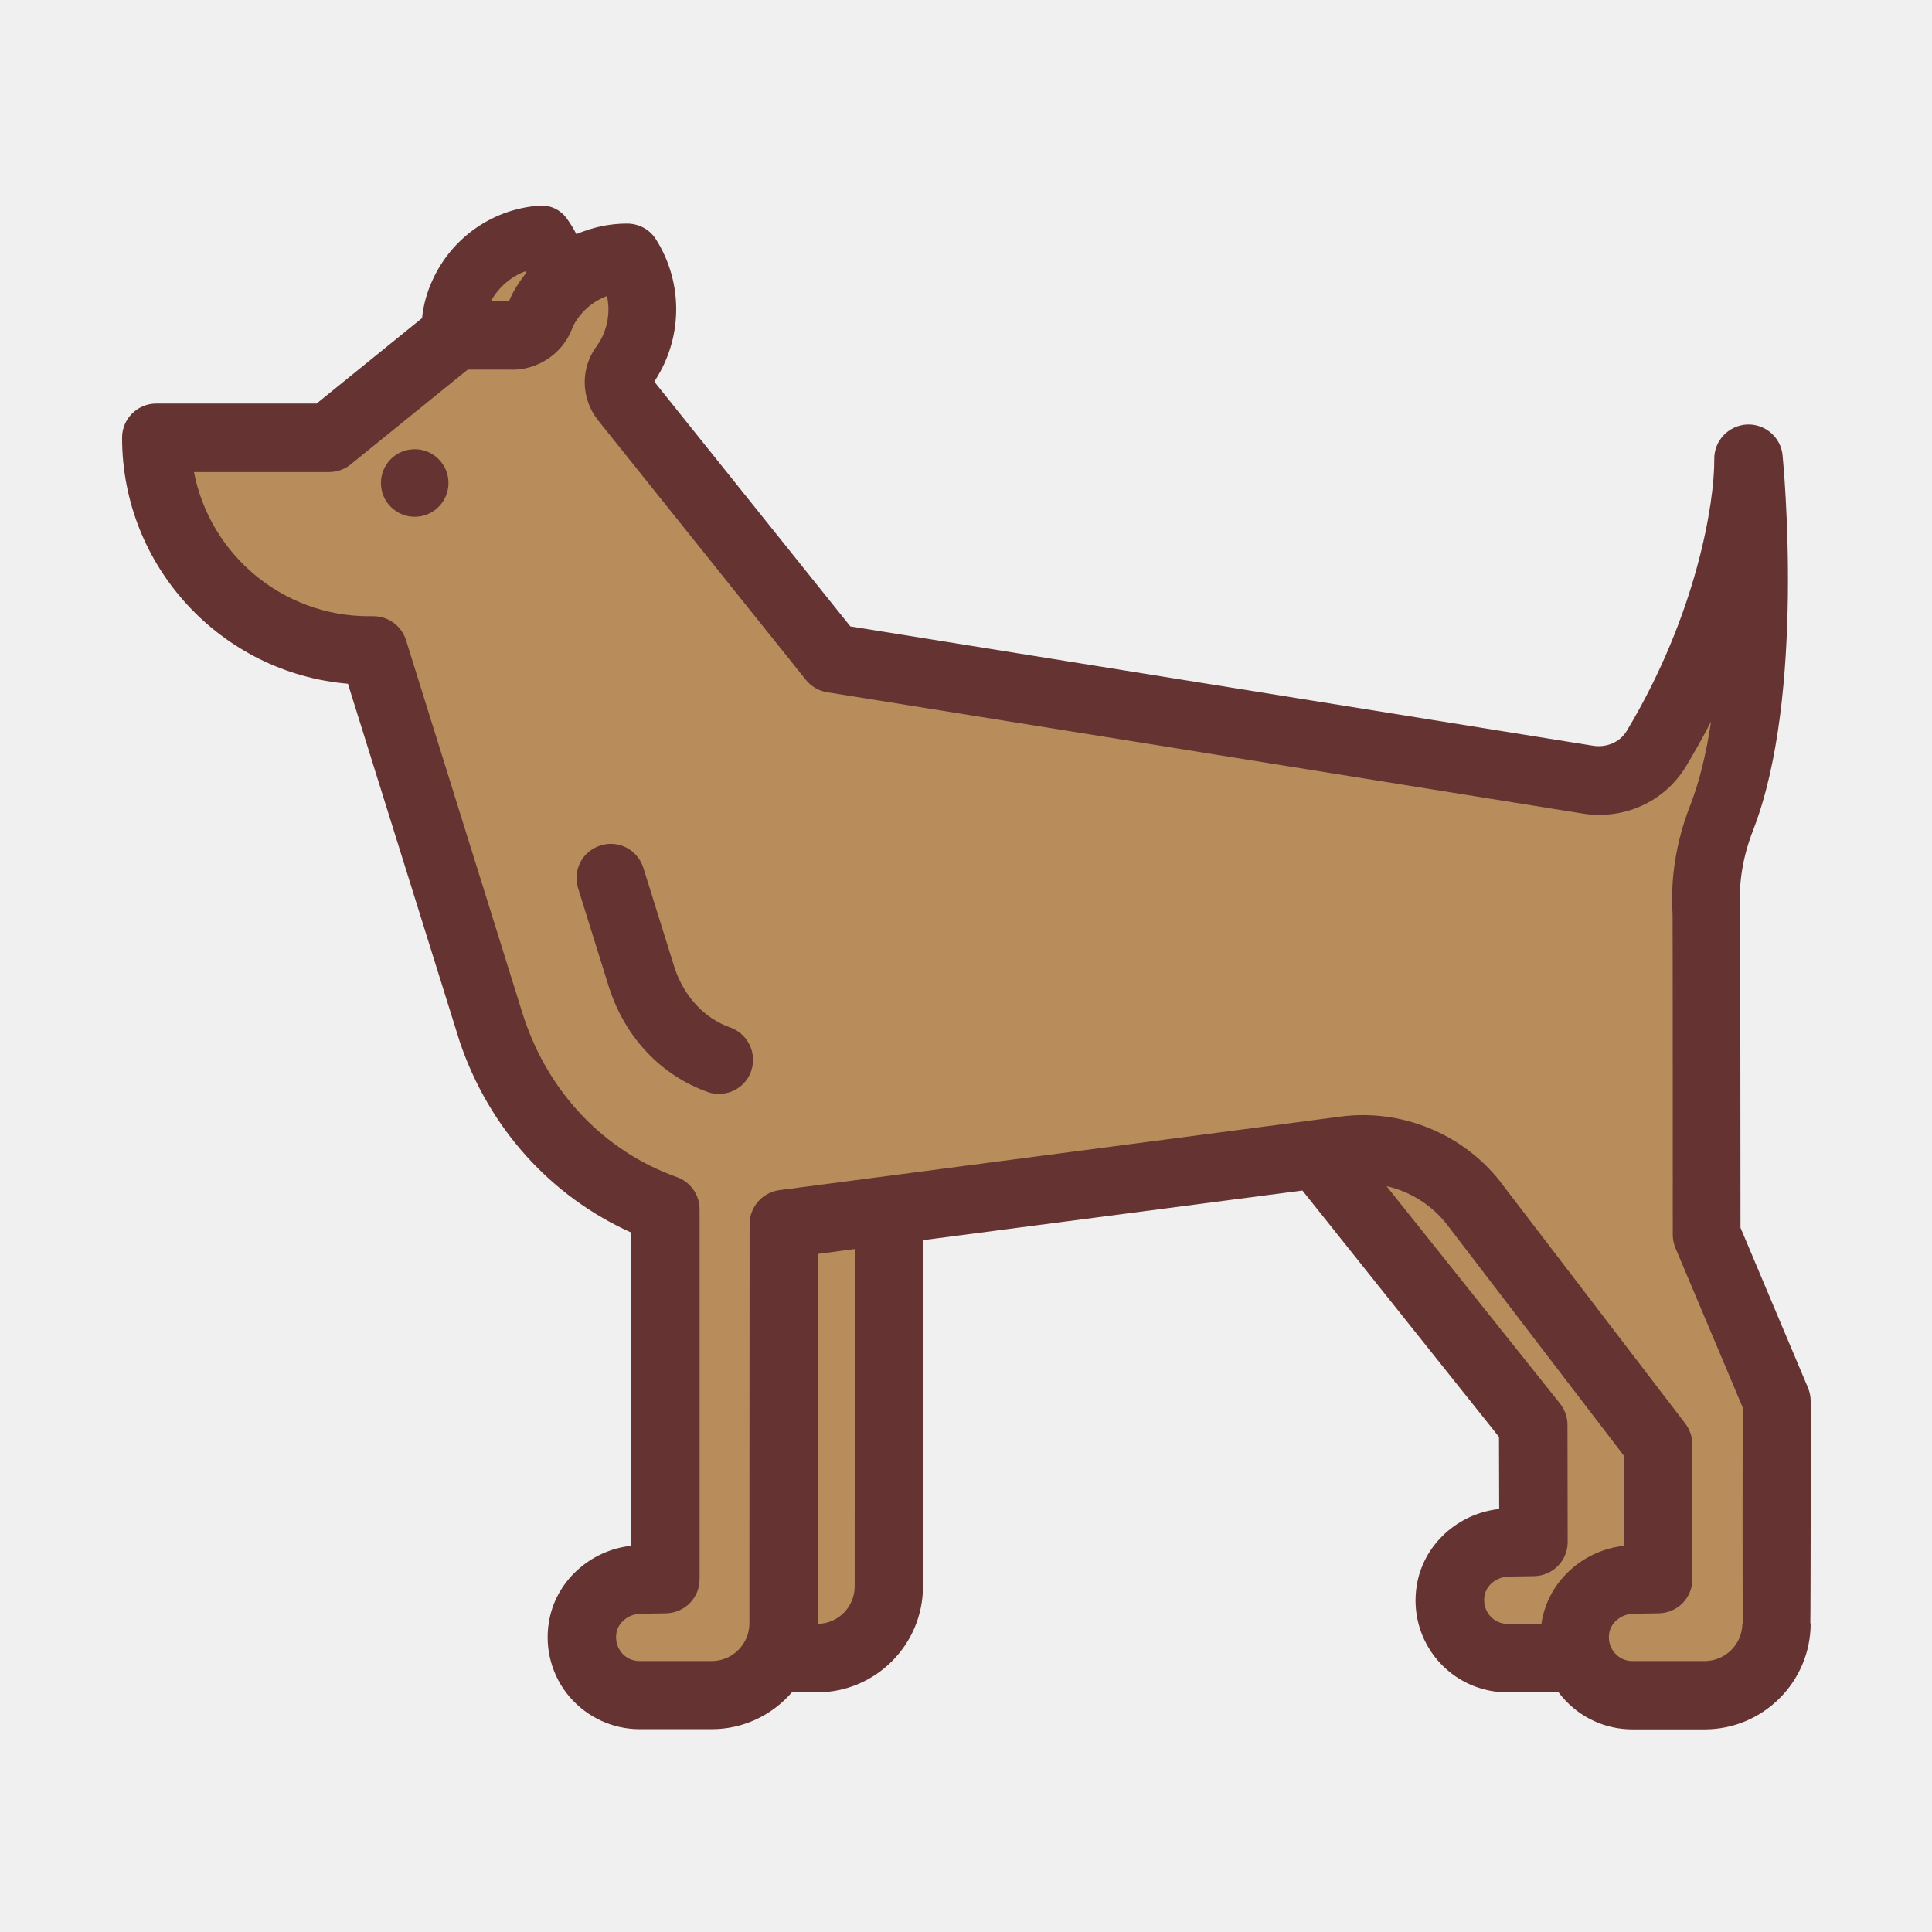
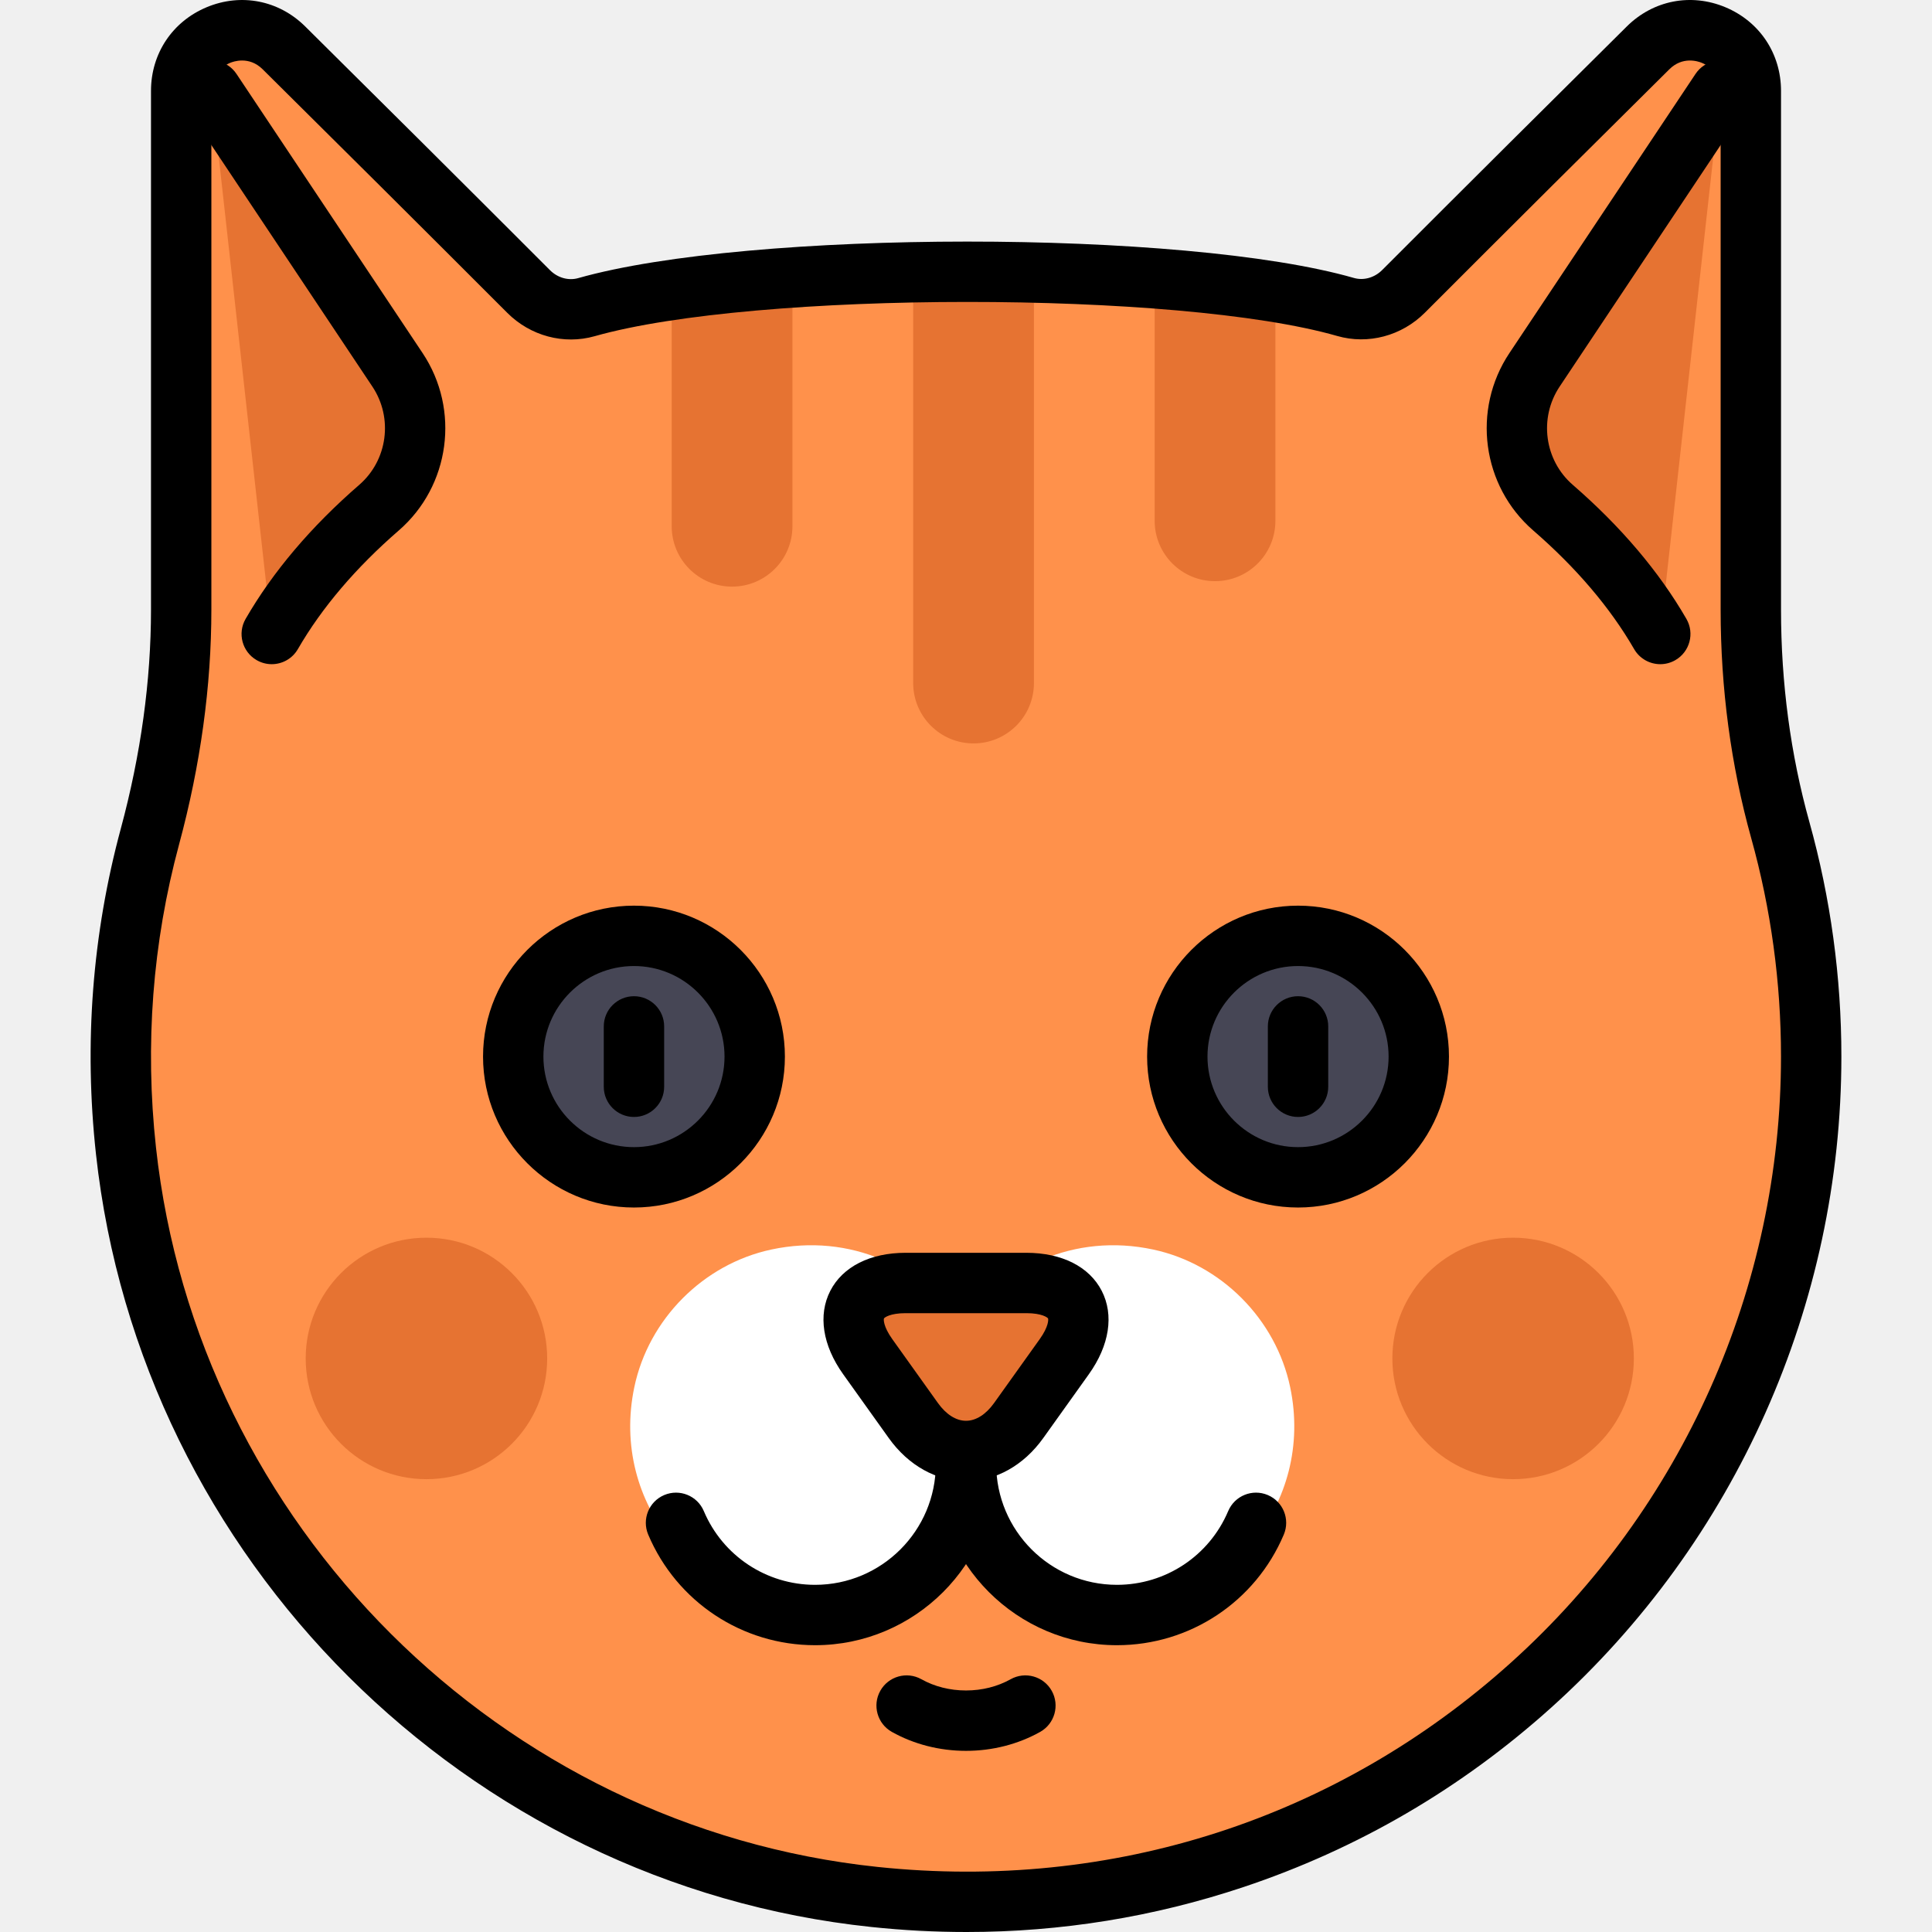
- <svg xmlns="http://www.w3.org/2000/svg" width="800px" height="800px" viewBox="0 0 1024 1024" class="icon" version="1.1">
-   <path d="M959.5 860.4h0.2c0 31-25.2 56.2-56.2 56.2h-38.3c-14.3 0-27.8-6.2-37.1-17.1-0.7-0.8-1.3-1.6-2-2.5H799c-14.3 0-27.8-6.2-37.1-17.1-9.3-10.9-13.3-25.3-11-39.5 3.4-21.6 21.8-38.3 43.7-40.6l-0.1-38.2L690.3 631l-201 26.3c0 47.8-0.1 147.5-0.1 147.5v36c0 31-25.2 56.2-56.2 56.2h-13.3c-10.3 11.9-25.5 19.5-42.5 19.5H339c-14.3 0-27.8-6.3-37.1-17.1-9.3-10.9-13.3-25.3-11-39.5 3.4-21.6 21.8-38.3 43.7-40.6v-166c-42.6-19.1-75.4-55.3-90.9-101.1-0.1-0.4-59.3-189.8-59.3-189.8-67-5.7-119.7-62-119.7-130.4 0-10 8.1-18.1 18.1-18.1h85l55.9-45.3c0.7-7 2.6-14 5.9-20.9 10.4-22.2 32.1-37.1 56.5-38.7 5.6-0.4 11 2.2 14.3 6.8 1.9 2.6 3.6 5.4 5.1 8.3 8.4-3.6 17.5-5.6 26.8-5.6 6.3 0 12.1 3.1 15.4 8.4 13.4 21.2 14.3 48.1 2.2 70.2-1 1.8-2 3.5-3.1 5.2L450.7 332s392.2 63 393.3 63.2c7.4 1.3 14.6-1.8 18.2-7.8 37.1-61.7 46.6-121.3 46.4-144.1-0.1-9.7 7.5-17.7 17.2-18.3 9.6-0.5 18.1 6.7 19 16.3 0.5 5.2 12.2 127.3-15.6 198.7-5.5 14.1-7.8 28.3-6.9 42.4 0.1 2 0.2 168.3 0.2 168.3l35.8 84.9c0.9 2.2 1.4 4.6 1.4 7 0.1 0 0 116.9-0.2 117.8z" fill="#663333" />
-   <path d="M923.7 860.4h-0.2c0 11-9 20-20 20h-38.3c-3.7 0-7.1-1.6-9.5-4.4-1.4-1.7-3.6-5.2-2.8-10.3 0.9-5.9 6.6-10.4 13.2-10.4l13.1-0.2c9.9-0.2 17.8-8.2 17.8-18.1v-71.4-0.3c-0.1-3.7-1.3-7.5-3.7-10.7l-98-128.1c0-0.1-0.1-0.1-0.1-0.2-20-25.5-52.5-38.7-84.6-34.5l-297.5 39c-9.1 1.2-15.8 9-15.8 18 0 32.4-0.1 173.5-0.1 175.6v36c0 11-9 20-20 20H339c-3.7 0-7.2-1.6-9.5-4.4-1.4-1.7-3.6-5.2-2.8-10.3 0.9-5.9 6.6-10.4 13.2-10.4l13.1-0.2c9.9-0.2 17.8-8.2 17.8-18.1V641c0-7.9-5-14.6-12-17.1-38.2-13.6-67.7-44.3-81-84.2-0.1-0.2-0.1-0.4-0.2-0.5l-62.4-199.9c-2.4-7.6-9.4-12.7-17.3-12.7h-2.4c-45.9 0-84.3-32.9-92.7-76.4h71.6c4.2 0 8.2-1.4 11.4-4l62.1-50.3h21.8c14.6 0.8 28.3-8 33.6-21.8 0.5-1.3 0.8-1.9 0.8-1.9 3.9-7.2 10.2-12.5 17.6-15.3 1.7 7.7 0.6 15.9-3.2 23-0.8 1.4-1.6 2.6-2.4 3.8-8.6 11.7-8.2 27.7 0.9 39.1l110.1 137.5c2.8 3.5 6.8 5.9 11.3 6.6 0 0 399.1 64.1 399.8 64.2 22.2 3.8 44-6 55.4-24.9 4.9-8.1 9.3-16 13.3-23.8-2.4 16.2-6 31.5-11.1 44.6-7.4 19-10.5 38.4-9.3 57.7 0.1 1.2 0.1 169.7 0.1 169.7 0 2.4 0.5 4.8 1.4 7l35.8 84.9c-0.3 0-0.2 113.2-0.1 114.1z" fill="#B88D5B" />
-   <path d="M860.8 771.7v47.6c-22 2.4-40.3 19-43.7 40.6 0 0.3-0.1 0.5-0.1 0.8h-17.9c-3.7 0-7.1-1.6-9.5-4.4-1.4-1.7-3.6-5.2-2.8-10.3 0.9-5.9 6.6-10.4 13.2-10.4l13.1-0.2c9.9-0.2 17.8-8.2 17.8-18.1l-0.1-62.1c0-4.1-1.4-8-3.9-11.2l-92-115.3c12.3 2.8 23.6 9.7 31.7 19.9l94.2 123.1zM433.5 664.6l19.6-2.6c0 49.6-0.1 142.8-0.1 142.8v36c0 10.9-8.7 19.7-19.6 19.9v-36.4-61.6c0.1-33.8 0.1-73.7 0.1-98.1z" fill="#B88D5B" />
-   <path d="M387.1 544.6c9.4 3.4 14.3 13.7 11 23.2-2.6 7.4-9.6 12-17.1 12-2 0-4.1-0.3-6.1-1.1-24.3-8.7-43.1-28.4-51.7-54.2l-0.1-0.2c0-0.1-0.1-0.2-0.1-0.3l-16.6-53.2c-3-9.6 2.3-19.7 11.9-22.7 9.6-3 19.7 2.3 22.7 11.9l16.6 53.1c5.1 15.2 15.8 26.7 29.5 31.5z" fill="#663333" />
-   <path d="M278.5 143.8l0.3 0.9c-2.5 3.2-4.8 6.6-6.8 10.2-0.8 1.4-1.5 3-2.2 4.7h-9.6c4.1-7.4 10.6-13 18.3-15.8z" fill="#B88D5B" />
-   <path d="M219.8 238.1c9.9 0 17.9 8 17.9 17.9 0 9.9-8 17.9-17.9 17.9-9.9 0-17.9-8-17.9-17.9 0-9.9 8-17.9 17.9-17.9z" fill="#663333" />
+ <svg xmlns="http://www.w3.org/2000/svg" height="800px" width="800px" version="1.1" id="Layer_1" viewBox="0 0 512 512" xml:space="preserve">
+   <path style="fill:#FF914B;" d="M471.794,219.964c-5.297-19.007-7.807-38.67-7.807-58.402V24.081c0-14.216-17.124-21.402-27.225-11.4  c-16.711,16.55-43.704,43.384-64.811,64.531c-4.025,4.033-9.888,5.71-15.364,4.137c-43.358-12.455-157.834-12.233-201.18,0.051  c-5.465,1.549-11.304-0.13-15.317-4.15c-21.113-21.154-48.127-48.01-64.849-64.569c-10.1-10.002-27.224-2.816-27.224,11.4v137.448  c0,20.342-2.979,40.526-8.282,60.164c-7.066,26.165-9.527,54.215-6.35,83.274c11.325,103.541,94.791,186.872,198.381,197.748  c134.57,14.128,248.22-91.018,248.22-222.709C479.986,259.2,477.12,239.071,471.794,219.964z" />
+   <path style="fill:#FFFFFF;" d="M305.623,331.144c-20.964-4.498-40.24,4.713-50.621,20.345  c-10.38-15.632-29.657-24.842-50.621-20.345c-17.997,3.861-32.503,18.448-36.28,36.462c-6.511,31.046,17.004,58.39,46.905,58.39  c13.363,0,25.441-5.467,34.141-14.282c3.29-3.334,8.424-3.334,11.714,0c8.698,8.814,20.777,14.282,34.14,14.282  c29.901,0,53.416-27.343,46.906-58.39C338.126,349.591,323.621,335.005,305.623,331.144z" />
+   <path style="fill:#E67332;" d="M269.951,376.47c-7.671,10.74-20.226,10.74-27.897,0l-12.1-16.94  c-7.671-10.74-3.149-19.528,10.049-19.528h31.998c13.199,0,17.722,8.787,10.049,19.528L269.951,376.47z" />
+   <path d="M256.003,392.524c-7.825,0.001-15.281-4.156-20.459-11.405l-12.1-16.938c-5.459-7.644-6.701-15.699-3.405-22.103  c3.295-6.402,10.572-10.075,19.964-10.075H272c9.393,0,16.67,3.673,19.965,10.076c3.295,6.402,2.054,14.458-3.405,22.102  l-12.1,16.939C271.284,388.367,263.827,392.524,256.003,392.524z M240.003,348.003c-4.146,0-5.619,1.167-5.737,1.396  c-0.118,0.23-0.211,2.107,2.198,5.48l12.1,16.939c2.167,3.034,4.809,4.706,7.439,4.705c2.629,0,5.271-1.671,7.438-4.704l0,0  l12.1-16.94c2.41-3.373,2.316-5.25,2.198-5.48c-0.118-0.229-1.592-1.396-5.738-1.396L240.003,348.003L240.003,348.003z" />
+   <g>
+     <path style="fill:#E67332;" d="M72.015,168.015c8.067-13.962,19.023-25.325,28.43-33.484c10.618-9.208,12.689-24.828,4.894-36.521   L56.016,24.025" />
+     <path style="fill:#E67332;" d="M439.988,168.015c-8.067-13.962-19.023-25.325-28.43-33.484   c-10.618-9.208-12.689-24.828-4.894-36.521l49.322-73.984" />
+   </g>
+   <g>
+     <circle style="fill:#464655;" cx="168.01" cy="280.01" r="31.998" />
+     <circle style="fill:#464655;" cx="344" cy="280.01" r="31.998" />
+   </g>
+   <g>
+     <circle style="fill:#E67332;" cx="113.01" cy="360" r="31.998" />
+     <circle style="fill:#E67332;" cx="400.99" cy="360" r="31.998" />
+     <path style="fill:#E67332;" d="M305.998,74.021v63.995c0,8.835,7.163,15.999,15.999,15.999s15.999-7.163,15.999-15.999V78.021   C326.81,76.458,316.81,74.833,305.998,74.021z" />
+     <path style="fill:#E67332;" d="M258.003,72.022c-5.431,0-10.743,0.167-15.999,0.414v108.578c0,8.835,7.162,15.999,15.999,15.999   c8.836,0,15.999-7.163,15.999-15.999V72.434C268.745,72.188,263.432,72.022,258.003,72.022z" />
+     <path style="fill:#E67332;" d="M178.007,77.021v62.441c0,8.835,7.162,15.999,15.999,15.999c8.835,0,15.999-7.163,15.999-15.999   V74.021C198.943,74.021,187.882,75.645,178.007,77.021z" />
+   </g>
+   <path d="M72.008,176.016c-1.358,0-2.734-0.346-3.995-1.075c-3.826-2.21-5.135-7.104-2.924-10.929  c7.23-12.512,17.362-24.465,30.116-35.525c7.527-6.528,9.023-17.723,3.479-26.04L49.36,28.463  c-2.451-3.676-1.458-8.643,2.219-11.094c3.676-2.451,8.643-1.458,11.094,2.219l49.322,73.984c10.002,15.003,7.29,35.21-6.309,47.003  c-11.408,9.893-20.406,20.472-26.745,31.442C77.46,174.582,74.771,176.016,72.008,176.016z" />
+   <path d="M439.996,176.016c-2.765,0-5.452-1.434-6.935-3.999c-6.339-10.971-15.337-21.549-26.744-31.442  c-13.599-11.793-16.311-32-6.309-47.003l49.322-73.983c2.449-3.676,7.414-4.672,11.094-2.219c3.677,2.451,4.67,7.417,2.219,11.094  l-49.322,73.983c-5.545,8.317-4.049,19.512,3.479,26.04c12.753,11.06,22.885,23.012,30.115,35.525  c2.211,3.826,0.901,8.719-2.925,10.929C442.731,175.67,441.354,176.016,439.996,176.016z" />
+   <path d="M216.005,435.996c-19.332,0-36.69-11.506-44.223-29.313c-1.721-4.068,0.182-8.763,4.251-10.484  c4.068-1.72,8.763,0.181,10.485,4.252c5.022,11.873,16.597,19.546,29.486,19.546c17.643,0,31.997-14.354,31.997-31.997  c0-4.418,3.582-8,8-8c4.418,0,8,3.582,8,8C264.003,414.465,242.471,435.996,216.005,435.996z" />
+   <path d="M295.999,435.996c-26.466,0-47.998-21.531-47.998-47.997c0-4.418,3.582-8,8-8s8,3.582,8,8  c0,17.644,14.354,31.997,31.998,31.997c12.891,0,24.464-7.672,29.485-19.546c1.722-4.068,6.415-5.974,10.484-4.252  c4.069,1.721,5.973,6.415,4.252,10.484C332.691,424.49,315.332,435.996,295.999,435.996z" />
+   <path d="M256.003,463.994c-6.98,0-13.772-1.735-19.643-5.018c-3.856-2.156-5.234-7.031-3.078-10.887  c2.156-3.857,7.03-5.236,10.887-3.078c3.489,1.951,7.581,2.982,11.833,2.982c4.253,0,8.345-1.031,11.834-2.982  c3.854-2.153,8.729-0.78,10.887,3.078c2.156,3.855,0.778,8.73-3.078,10.887C269.776,462.259,262.983,463.994,256.003,463.994z" />
+   <path d="M168.008,320.005c-22.055,0-39.998-17.943-39.998-39.998s17.943-39.998,39.998-39.998s39.998,17.943,39.998,39.998  S190.063,320.005,168.008,320.005z M168.008,256.009c-13.232,0-23.998,10.765-23.998,23.998s10.765,23.998,23.998,23.998  s23.998-10.766,23.998-23.998S181.241,256.009,168.008,256.009z" />
+   <path d="M168.008,296.006c-4.418,0-8-3.582-8-8v-15.998c0-4.418,3.582-8,8-8s8,3.582,8,8v15.998  C176.008,292.424,172.427,296.006,168.008,296.006z" />
+   <path d="M343.995,320.005c-22.055,0-39.998-17.943-39.998-39.998s17.943-39.998,39.998-39.998s39.998,17.943,39.998,39.998  S366.05,320.005,343.995,320.005z M343.995,256.009c-13.232,0-23.998,10.765-23.998,23.998s10.766,23.998,23.998,23.998  s23.998-10.766,23.998-23.998S357.228,256.009,343.995,256.009z" />
+   <path d="M343.995,296.006c-4.418,0-8-3.582-8-8v-15.998c0-4.418,3.582-8,8-8s8,3.582,8,8v15.998  C351.995,292.424,348.413,296.006,343.995,296.006z" />
+   <path d="M479.5,217.817L479.5,217.817c-4.986-17.891-7.513-36.816-7.513-56.254V24.081c0-9.877-5.66-18.376-14.771-22.175  c-9.087-3.791-19.082-1.841-26.082,5.092C413.8,24.164,387.029,50.786,366.29,71.562c-2.034,2.039-4.907,2.842-7.492,2.1  c-44.811-12.872-160.083-12.848-205.571,0.043c-2.584,0.732-5.447-0.075-7.473-2.106c-20.81-20.848-47.581-47.468-64.882-64.6  C73.87,0.067,63.875-1.883,54.787,1.907c-9.11,3.798-14.77,12.296-14.77,22.174v137.448c0,18.868-2.694,38.408-8.005,58.079  c-7.561,27.997-9.774,57.009-6.579,86.228c11.749,107.42,98.174,193.566,205.497,204.835c8.448,0.887,16.855,1.329,25.211,1.329  c25.063,0,49.655-3.983,73.383-11.905c30.317-10.123,57.791-26.155,81.661-47.651c48.806-43.951,76.798-106.802,76.798-172.438  C487.985,258.941,485.13,238.019,479.5,217.817z M400.48,440.555c-46.067,41.483-105.69,60.734-167.879,54.204  c-99.889-10.486-180.327-90.671-191.264-190.661c-2.979-27.23-0.919-54.254,6.12-80.319c5.68-21.03,8.559-41.974,8.559-62.249  V24.081c0-4.967,3.774-6.927,4.931-7.409c0.544-0.227,1.731-0.637,3.203-0.637c1.635,0,3.621,0.506,5.463,2.331  c17.285,17.117,44.029,43.709,64.815,64.534c6.123,6.136,14.997,8.51,23.159,6.197c42.631-12.081,154.822-12.114,196.791-0.059  c8.184,2.351,17.087-0.014,23.234-6.175c20.716-20.755,47.462-47.348,64.778-64.496c3.5-3.466,7.518-2.173,8.666-1.694  c1.157,0.482,4.931,2.443,4.931,7.409v137.482c0,20.888,2.726,41.261,8.101,60.55c5.241,18.802,7.897,38.28,7.897,57.894  C471.986,341.116,445.923,399.633,400.48,440.555z" />
</svg>
